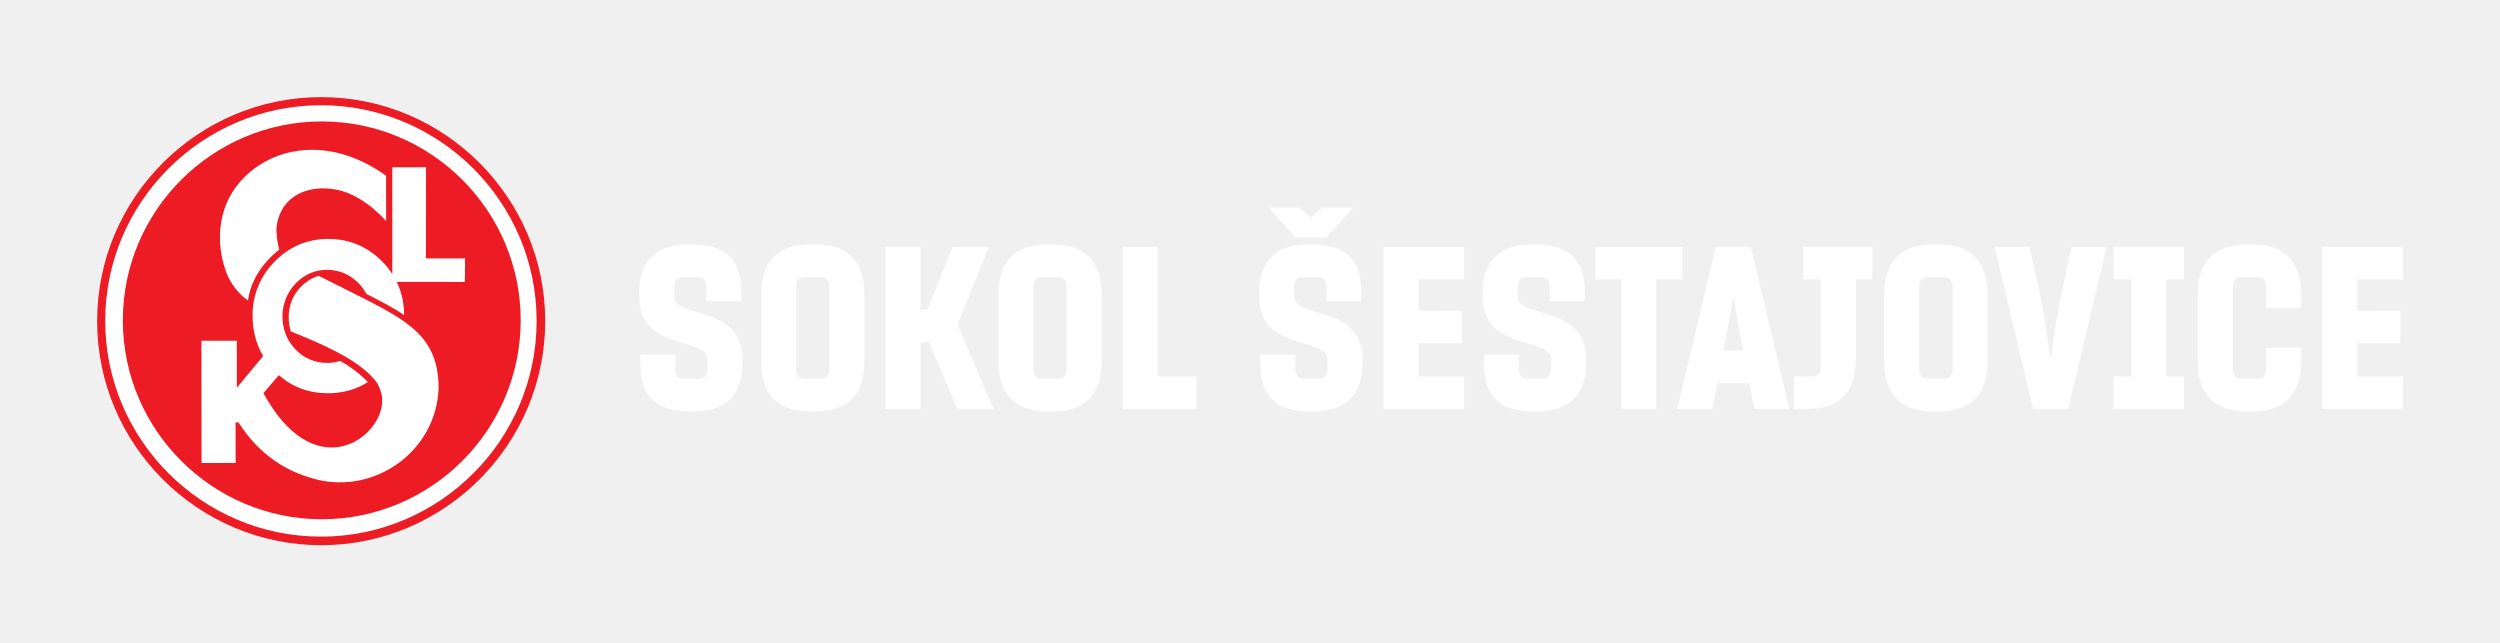
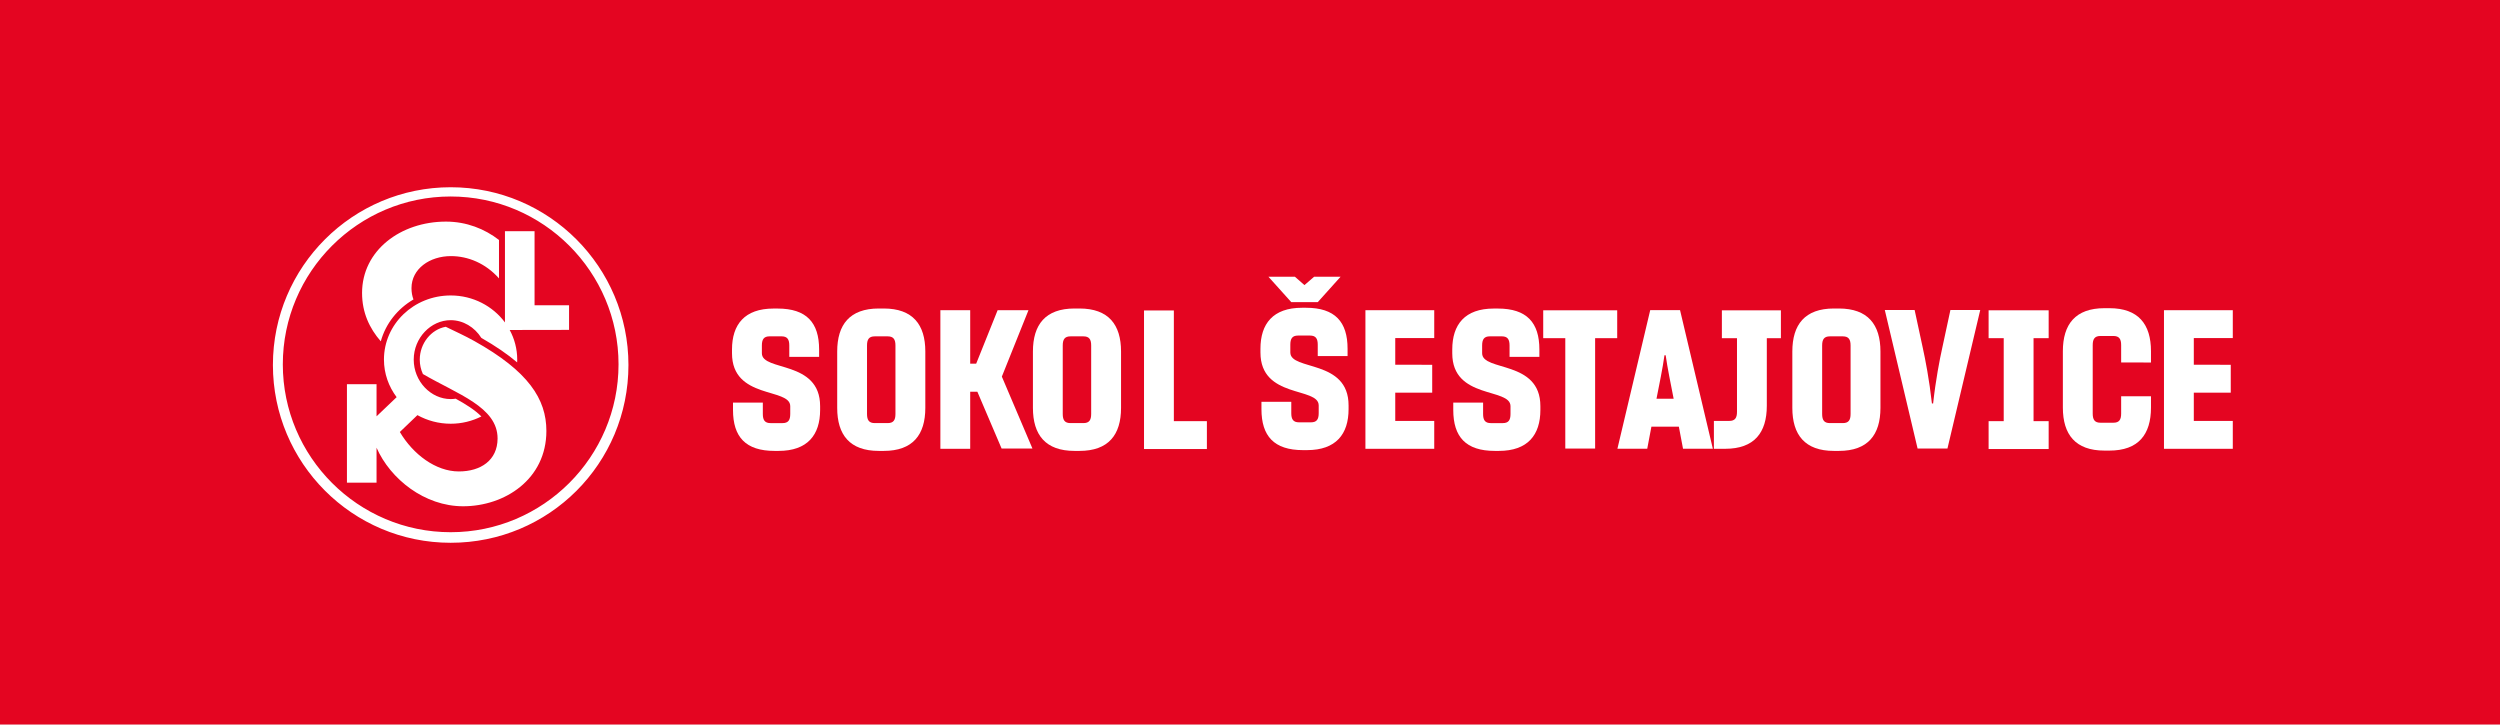
- <svg xmlns="http://www.w3.org/2000/svg" width="772.29pt" height="198.42pt" version="1.1" viewBox="0 0 272.45 69.997">
-   <g transform="translate(-68.686 -26.27)">
-     <g transform="translate(0,-1.5875)" aria-label="ŽUPA BARÁKOVA">
-       <g fill="#fff" stroke-width=".265px" aria-label="sokol šestajovice">
-         <path d="m143.78 72.689c-3.708 0-5.309-1.803-5.309-5.232v-0.94h3.81v1.448c0 0.787 0.254 1.168 0.991 1.168h1.524c0.737 0 0.991-0.381 0.991-1.168v-0.991c0-2.388-7.442-0.838-7.442-6.756v-0.483c0-3.175 1.6-5.232 5.309-5.232h0.508c3.708 0 5.309 1.803 5.309 5.232v0.94h-3.81v-1.448c0-0.787-0.254-1.168-0.991-1.168h-1.524c-0.737 0-0.991 0.381-0.991 1.168v0.991c0 2.362 7.442 0.838 7.442 6.756v0.483c0 3.175-1.6 5.232-5.309 5.232z" />
-         <path d="m151.64 59.989c0-3.429 1.6-5.486 5.309-5.486h0.635c3.708 0 5.309 2.057 5.309 5.486v7.214c0 3.429-1.6 5.486-5.309 5.486h-0.635c-3.708 0-5.309-2.057-5.309-5.486zm7.442-0.762c0-0.787-0.254-1.168-0.991-1.168h-1.651c-0.737 0-0.991 0.381-0.991 1.168v8.738c0 0.787 0.254 1.168 0.991 1.168h1.651c0.737 0 0.991-0.381 0.991-1.168z" />
-         <path d="m173.02 72.435h3.937l-3.912-9.195 3.404-8.484h-3.937l-2.743 6.833h-0.762v-6.833h-3.81v17.678h3.81v-7.29h0.914z" />
-         <path d="m177.49 59.989c0-3.429 1.6-5.486 5.309-5.486h0.635c3.708 0 5.309 2.057 5.309 5.486v7.214c0 3.429-1.6 5.486-5.309 5.486h-0.635c-3.708 0-5.309-2.057-5.309-5.486zm7.442-0.762c0-0.787-0.254-1.168-0.991-1.168h-1.651c-0.737 0-0.991 0.381-0.991 1.168v8.738c0 0.787 0.254 1.168 0.991 1.168h1.651c0.737 0 0.991-0.381 0.991-1.168z" />
-         <path d="m194.85 68.879h4.216v3.556h-8.026v-17.678h3.81z" />
-         <path d="m209.85 53.74-2.921-3.251h3.378l1.219 1.067 1.245-1.067h3.378l-2.921 3.251zm1.499 18.948c-3.708 0-5.309-1.803-5.309-5.232v-0.94h3.81v1.448c0 0.787 0.254 1.168 0.991 1.168h1.524c0.737 0 0.991-0.381 0.991-1.168v-0.991c0-2.388-7.442-0.838-7.442-6.756v-0.483c0-3.175 1.6-5.232 5.309-5.232h0.508c3.708 0 5.309 1.803 5.309 5.232v0.94h-3.81v-1.448c0-0.787-0.254-1.168-0.991-1.168h-1.524c-0.737 0-0.991 0.381-0.991 1.168v0.991c0 2.362 7.442 0.838 7.442 6.756v0.483c0 3.175-1.6 5.232-5.309 5.232z" />
-         <path d="m228 61.716v3.556h-4.724v3.607h4.978v3.556h-8.788v-17.678h8.788v3.556h-4.978v3.404z" />
-         <path d="m235.71 72.689c-3.708 0-5.309-1.803-5.309-5.232v-0.94h3.81v1.448c0 0.787 0.254 1.168 0.991 1.168h1.524c0.737 0 0.991-0.381 0.991-1.168v-0.991c0-2.388-7.442-0.838-7.442-6.756v-0.483c0-3.175 1.6-5.232 5.309-5.232h0.508c3.708 0 5.309 1.803 5.309 5.232v0.94h-3.81v-1.448c0-0.787-0.254-1.168-0.991-1.168h-1.524c-0.737 0-0.991 0.381-0.991 1.168v0.991c0 2.362 7.442 0.838 7.442 6.756v0.483c0 3.175-1.6 5.232-5.309 5.232z" />
-         <path d="m245.38 72.435v-14.122h-2.819v-3.556h9.449v3.556h-2.819v14.122z" />
-         <path d="m255.83 69.615-0.533 2.819h-3.81l4.191-17.678h3.81l4.191 17.678h-3.81l-0.533-2.819zm2.845-3.556c-0.356-1.854-0.787-3.886-1.016-5.563h-0.152c-0.229 1.676-0.66 3.708-1.016 5.563z" />
-         <path d="m265.2 58.312v-3.556h7.544v3.556h-1.803v8.636c0 3.429-1.6 5.486-5.309 5.486h-1.448v-3.556h1.956c0.737 0 0.991-0.381 0.991-1.168v-9.398z" />
-         <path d="m274.03 59.989c0-3.429 1.6-5.486 5.309-5.486h0.635c3.708 0 5.309 2.057 5.309 5.486v7.214c0 3.429-1.6 5.486-5.309 5.486h-0.635c-3.708 0-5.309-2.057-5.309-5.486zm7.442-0.762c0-0.787-0.254-1.168-0.991-1.168h-1.651c-0.737 0-0.991 0.381-0.991 1.168v8.738c0 0.787 0.254 1.168 0.991 1.168h1.651c0.737 0 0.991-0.381 0.991-1.168z" />
-         <path d="m290.26 72.435-4.191-17.678h3.81l1.041 4.826c0.33 1.499 0.838 4.115 1.168 7.112h0.152c0.33-2.997 0.838-5.613 1.168-7.112l1.041-4.826h3.81l-4.191 17.678z" />
-         <path d="m300.95 58.312h-1.93v-3.556h7.671v3.556h-1.93v10.566h1.93v3.556h-7.671v-3.556h1.93z" />
-         <path d="m315.65 61.437v-2.21c0-0.787-0.254-1.168-0.991-1.168h-1.651c-0.737 0-0.991 0.381-0.991 1.168v8.738c0 0.787 0.254 1.168 0.991 1.168h1.651c0.737 0 0.991-0.381 0.991-1.168v-2.21h3.81v1.448c0 3.429-1.6 5.486-5.309 5.486h-0.635c-3.708 0-5.309-2.057-5.309-5.486v-7.214c0-3.429 1.6-5.486 5.309-5.486h0.635c3.708 0 5.309 2.057 5.309 5.486v1.448z" />
-         <path d="m330.29 61.716v3.556h-4.724v3.607h4.978v3.556h-8.788v-17.678h8.788v3.556h-4.978v3.404z" />
+ <svg xmlns="http://www.w3.org/2000/svg" width="304mm" height="88.1mm" version="1.1" viewBox="0 0 304 88.1">
+   <defs>
+     <clipPath>
+       <path d="m0 79.4h79.4v-79.4h-79.4z" />
+     </clipPath>
+   </defs>
+   <g transform="translate(183 -78.3)">
+     <path d="m-183 78.3h304v88.1h-304z" style="fill:#e40521" />
+     <g transform="matrix(1.4 0 0 1.4 12.1 -47.1)">
+       <g transform="matrix(.68 0 0 .68 -170 79.3)" aria-label="ŽUPA BARÁKOVA">
+         <g style="fill:#ffffff;stroke-width:.265px" aria-label="sokol šestajovice">
+           <path d="m144 72.7c-3.71 0-5.31-1.8-5.31-5.23v-.94h3.81v1.45c0 .787.254 1.17.991 1.17h1.52c.737 0 .991-.381.991-1.17v-.991c0-2.39-7.44-.838-7.44-6.76v-.483c0-3.18 1.6-5.23 5.31-5.23h.508c3.71 0 5.31 1.8 5.31 5.23v.94h-3.81v-1.45c0-.787-.254-1.17-.991-1.17h-1.52c-.737 0-.991.381-.991 1.17v.991c0 2.36 7.44.838 7.44 6.76v.483c0 3.18-1.6 5.23-5.31 5.23z" />
+           <path d="m152 60c0-3.43 1.6-5.49 5.31-5.49h.635c3.71 0 5.31 2.06 5.31 5.49v7.21c0 3.43-1.6 5.49-5.31 5.49h-.635c-3.71 0-5.31-2.06-5.31-5.49zm7.44-.762c0-.787-.254-1.17-.991-1.17h-1.65c-.737 0-.991.381-.991 1.17v8.74c0 .787.254 1.17.991 1.17h1.65c.737 0 .991-.381.991-1.17z" />
+           <path d="m173 72.4h3.94l-3.91-9.19 3.4-8.48h-3.94l-2.74 6.83h-.762v-6.83h-3.81v17.7h3.81v-7.29h.914z" />
+           <path d="m177 60c0-3.43 1.6-5.49 5.31-5.49h.635c3.71 0 5.31 2.06 5.31 5.49v7.21c0 3.43-1.6 5.49-5.31 5.49h-.635c-3.71 0-5.31-2.06-5.31-5.49zm7.44-.762c0-.787-.254-1.17-.991-1.17h-1.65c-.737 0-.991.381-.991 1.17v8.74c0 .787.254 1.17.991 1.17h1.65c.737 0 .991-.381.991-1.17z" />
+           <path d="m195 68.9h4.22v3.56h-8.03v-17.7h3.81z" />
+           <path d="m210 53.7-2.92-3.25h3.38l1.22 1.07 1.24-1.07h3.38l-2.92 3.25zm1.5 18.9c-3.71 0-5.31-1.8-5.31-5.23v-.94h3.81v1.45c0 .787.254 1.17.991 1.17h1.52c.737 0 .991-.381.991-1.17v-.991c0-2.39-7.44-.838-7.44-6.76v-.483c0-3.18 1.6-5.23 5.31-5.23h.508c3.71 0 5.31 1.8 5.31 5.23v.94h-3.81v-1.45c0-.787-.254-1.17-.991-1.17h-1.52c-.737 0-.991.381-.991 1.17v.991c0 2.36 7.44.838 7.44 6.76v.483c0 3.18-1.6 5.23-5.31 5.23z" />
+           <path d="m228 61.7v3.56h-4.72v3.61h4.98v3.56h-8.79v-17.7h8.79v3.56h-4.98v3.4z" />
+           <path d="m236 72.7c-3.71 0-5.31-1.8-5.31-5.23v-.94h3.81v1.45c0 .787.254 1.17.991 1.17h1.52c.737 0 .991-.381.991-1.17v-.991c0-2.39-7.44-.838-7.44-6.76v-.483c0-3.18 1.6-5.23 5.31-5.23h.508c3.71 0 5.31 1.8 5.31 5.23v.94h-3.81v-1.45c0-.787-.254-1.17-.991-1.17h-1.52c-.737 0-.991.381-.991 1.17v.991c0 2.36 7.44.838 7.44 6.76v.483c0 3.18-1.6 5.23-5.31 5.23z" />
+           <path d="m245 72.4v-14.1h-2.82v-3.56h9.45v3.56h-2.82v14.1z" />
+           <path d="m256 69.6-.533 2.82h-3.81l4.19-17.7h3.81l4.19 17.7h-3.81l-.533-2.82zm2.84-3.56c-.356-1.85-.787-3.89-1.02-5.56h-.152c-.229 1.68-.66 3.71-1.02 5.56z" />
+           <path d="m265 58.3v-3.56h7.54v3.56h-1.8v8.64c0 3.43-1.6 5.49-5.31 5.49h-1.45v-3.56h1.96c.737 0 .991-.381.991-1.17v-9.4z" />
+           <path d="m274 60c0-3.43 1.6-5.49 5.31-5.49h.635c3.71 0 5.31 2.06 5.31 5.49v7.21c0 3.43-1.6 5.49-5.31 5.49h-.635c-3.71 0-5.31-2.06-5.31-5.49zm7.44-.762c0-.787-.254-1.17-.991-1.17h-1.65c-.737 0-.991.381-.991 1.17v8.74c0 .787.254 1.17.991 1.17h1.65c.737 0 .991-.381.991-1.17z" />
+           <path d="m290 72.4-4.19-17.7h3.81l1.04 4.83c.33 1.5.838 4.11 1.17 7.11h.152c.33-3 .838-5.61 1.17-7.11l1.04-4.83h3.81l-4.19 17.7z" />
+           <path d="m301 58.3h-1.93v-3.56h7.67v3.56h-1.93v10.6h1.93v3.56h-7.67v-3.56h1.93z" />
+           <path d="m316 61.4v-2.21c0-.787-.254-1.17-.991-1.17h-1.65c-.737 0-.991.381-.991 1.17v8.74c0 .787.254 1.17.991 1.17h1.65c.737 0 .991-.381.991-1.17v-2.21h3.81v1.45c0 3.43-1.6 5.49-5.31 5.49h-.635c-3.71 0-5.31-2.06-5.31-5.49v-7.21c0-3.43 1.6-5.49 5.31-5.49h.635c3.71 0 5.31 2.06 5.31 5.49v1.45z" />
+           <path d="m330 61.7v3.56h-4.72v3.61h4.98v3.56h-8.79v-17.7h8.79v3.56h-4.98v3.4z" />
+         </g>
      </g>
-     </g>
-     <g transform="translate(27.549 2.6727)">
-       <g transform="matrix(.35278 0 0 -.35278 76.14 83.011)">
-         <path d="m0 0c38.1 0 69.203 31.1 69.203 69.215s-31.103 69.202-69.203 69.202c-38.129 0-69.218-31.087-69.218-69.202s31.089-69.215 69.218-69.215" fill="#ed1c24" />
-       </g>
-       <g transform="matrix(.35278 0 0 -.35278 76.113 82.078)">
-         <path d="m0 0c36.686 0 66.629 29.933 66.629 66.644 0 36.688-29.943 66.619-66.629 66.619-36.698 0-66.644-29.931-66.644-66.619 0-36.711 29.946-66.644 66.644-66.644" fill="#fff" />
-       </g>
-       <g transform="matrix(.35278 0 0 -.35278 76.205 80.184)">
-         <path d="m0 0c33.844 0 61.447 27.604 61.447 61.448 0 33.845-27.603 61.449-61.447 61.449-33.858 0-61.46-27.604-61.46-61.449 0-33.844 27.602-61.448 61.46-61.448" fill="#ed1c24" />
-       </g>
-       <g transform="matrix(.35278 0 0 -.35278 91.822 51.759)">
-         <path d="m0 0-12.086 0.01 0.018 28.163-10.418-0.017v-32.994c-0.948 1.471-2.063 2.864-3.385 4.158-2.264 2.218-4.774 3.904-7.506 5.022-2.744 1.119-5.721 1.685-8.912 1.685-3.152 0-6.078-0.566-8.772-1.672-2.695-1.122-5.171-2.77-7.423-4.971-2.327-2.291-4.112-4.886-5.342-7.79-1.233-2.893-1.834-5.946-1.834-9.133 0-4.736 1.105-8.938 3.273-12.625l-8.119-9.775-0.022 14.515-10.924-4e-3 0.035-37.777 10.534 0.027-0.02 12.556c0.912-0.122 0.873 0.014 1.022-0.222 6.453-9.98 14.744-15.052 23.729-17.376 18.226-4.714 37.267 8.577 37.978 28.171-0.144 18.73-12.707 22.166-37.037 34.668-4.824-1.29-11.394-7.484-8.631-17.169 9.358-3.77 20.299-8.383 25.727-14.738 8e-3 -7e-3 8e-3 -0.021 0.01-0.026 1.023-0.927 2.003-3.149 2.271-4.499 0.016-0.067 0.047-0.269 0.059-0.348 0.043-0.183 0.078-0.407 0.084-0.486 0.015-0.199 0.039-0.358 0.043-0.56 0-0.119 0.015-0.063 0.015-0.186-6e-3 -0.105 0.022-0.214 0.014-0.324-6e-3 -0.638-0.016-1.267-0.125-1.933-1.86-11.185-21.377-23.729-36.553 4.026l4.764 5.577c4.207-3.724 9.263-5.6 15.172-5.6 3.435 0 6.621 0.651 9.562 1.956 0.957 0.42 1.869 0.933 2.762 1.486-2.133 2.324-5.475 4.844-8.557 6.537-1.226-0.367-2.502-0.615-3.877-0.615-3.939 0-7.25 1.404-9.933 4.184-2.682 2.794-4.024 6.263-4.024 10.362 0 2.069 0.467 4.088 1.377 6.053 0.924 1.971 2.192 3.645 3.805 5 1.23 1.032 2.572 1.82 4.025 2.364 1.436 0.529 2.953 0.797 4.514 0.797 3.826 0 7.115-1.39 9.846-4.171 0.988-1.009 1.734-2.115 2.363-3.264 3.416-1.768 8.844-4.442 11.656-6.581v0c0 3.273-0.594 6.326-1.771 9.17-0.155 0.377-0.35 0.738-0.524 1.105l21.061-0.012zm-67.061-13.01c1.135 8.759 7.87 14.386 9.653 15.733-0.612 2.222-1.053 5.23-0.789 7.23 1.24 9.379 9.631 12.863 18.148 11.348 5.836-1.046 11.324-5.008 15.51-9.587 0.053-0.06 0.103-0.093 0.156-0.15l-0.027 13.977c-19.024 13.639-38.067 8.19-46.676-3.883-5.082-7.127-5.995-16.873-2.731-25.806 1.186-3.285 3.414-6.443 6.756-8.862" fill="#fff" />
+       <g transform="matrix(.574 0 0 -.574 -123 144)">
+         <g>
+           <g clip-path="url(#clipPath90)">
+             <g transform="translate(39.7 11.3)">
+               <path d="m0 0c15.6 0 28.3 12.7 28.3 28.4 0 15.6-12.7 28.3-28.3 28.3-15.6 0-28.3-12.7-28.3-28.3 0-15.6 12.7-28.4 28.3-28.4" style="fill:#e40521" />
+             </g>
+             <g transform="translate(29.1 43.2)">
+               <path d="m0 0c-1.67 1.93-2.81 4.3-2.81 7.29 0 6.43 5.83 10.8 12.7 10.8 3.1 0 5.86-1.1 8.02-2.78v-5.81c-2.05 2.3-4.71 3.37-7.27 3.37-3.21 0-5.97-1.92-5.97-4.85 0-.637.107-1.2.299-1.71-2.4-1.4-4.2-3.65-4.94-6.32m19.5 1.7c.725-1.34 1.14-2.86 1.14-4.48 0-.142-.005-.282-.011-.424-1.47 1.25-3.27 2.48-5.42 3.71-1.02 1.62-2.75 2.68-4.64 2.68-2.99 0-5.59-2.67-5.59-5.97s2.6-5.97 5.59-5.97c.257 0 .51.021.759.059 1.52-.833 2.9-1.7 3.89-2.69-1.39-.698-2.97-1.1-4.64-1.1-1.84 0-3.55.476-5.04 1.3l-2.66-2.55c2-3.38 5.43-5.97 8.93-5.97 3.3 0 5.85 1.68 5.86 4.98.008 4.77-6.06 6.7-11.3 9.76-.304.663-.475 1.4-.475 2.18 0 2.46 1.73 4.58 3.93 4.97 1.35-.662 2.85-1.33 4.33-2.16 8.16-4.56 10.9-8.76 10.9-13.6 0-7.32-6.3-11.4-12.6-11.4-5.82 0-11 4.1-13.1 8.86v-5.29h-4.48v14.9h4.48v-4.86l3.04 2.9c-1.2 1.6-1.92 3.56-1.92 5.69 0 5.36 4.51 9.7 10.1 9.7 3.39 0 6.38-1.62 8.21-4.08v13.8h4.48v-11.2h5.22v-3.73zm-8.93-30.6c-14 0-25.4 11.4-25.4 25.4 0 14 11.4 25.4 25.4 25.4s25.4-11.4 25.4-25.4c0-14-11.4-25.4-25.4-25.4m0 52.2c-14.8 0-26.9-12-26.9-26.9 0-14.8 12-26.9 26.9-26.9s26.9 12 26.9 26.9c0 14.8-12 26.9-26.9 26.9" style="fill:#ffffff" />
+             </g>
+           </g>
+         </g>
      </g>
    </g>
  </g>
</svg>
